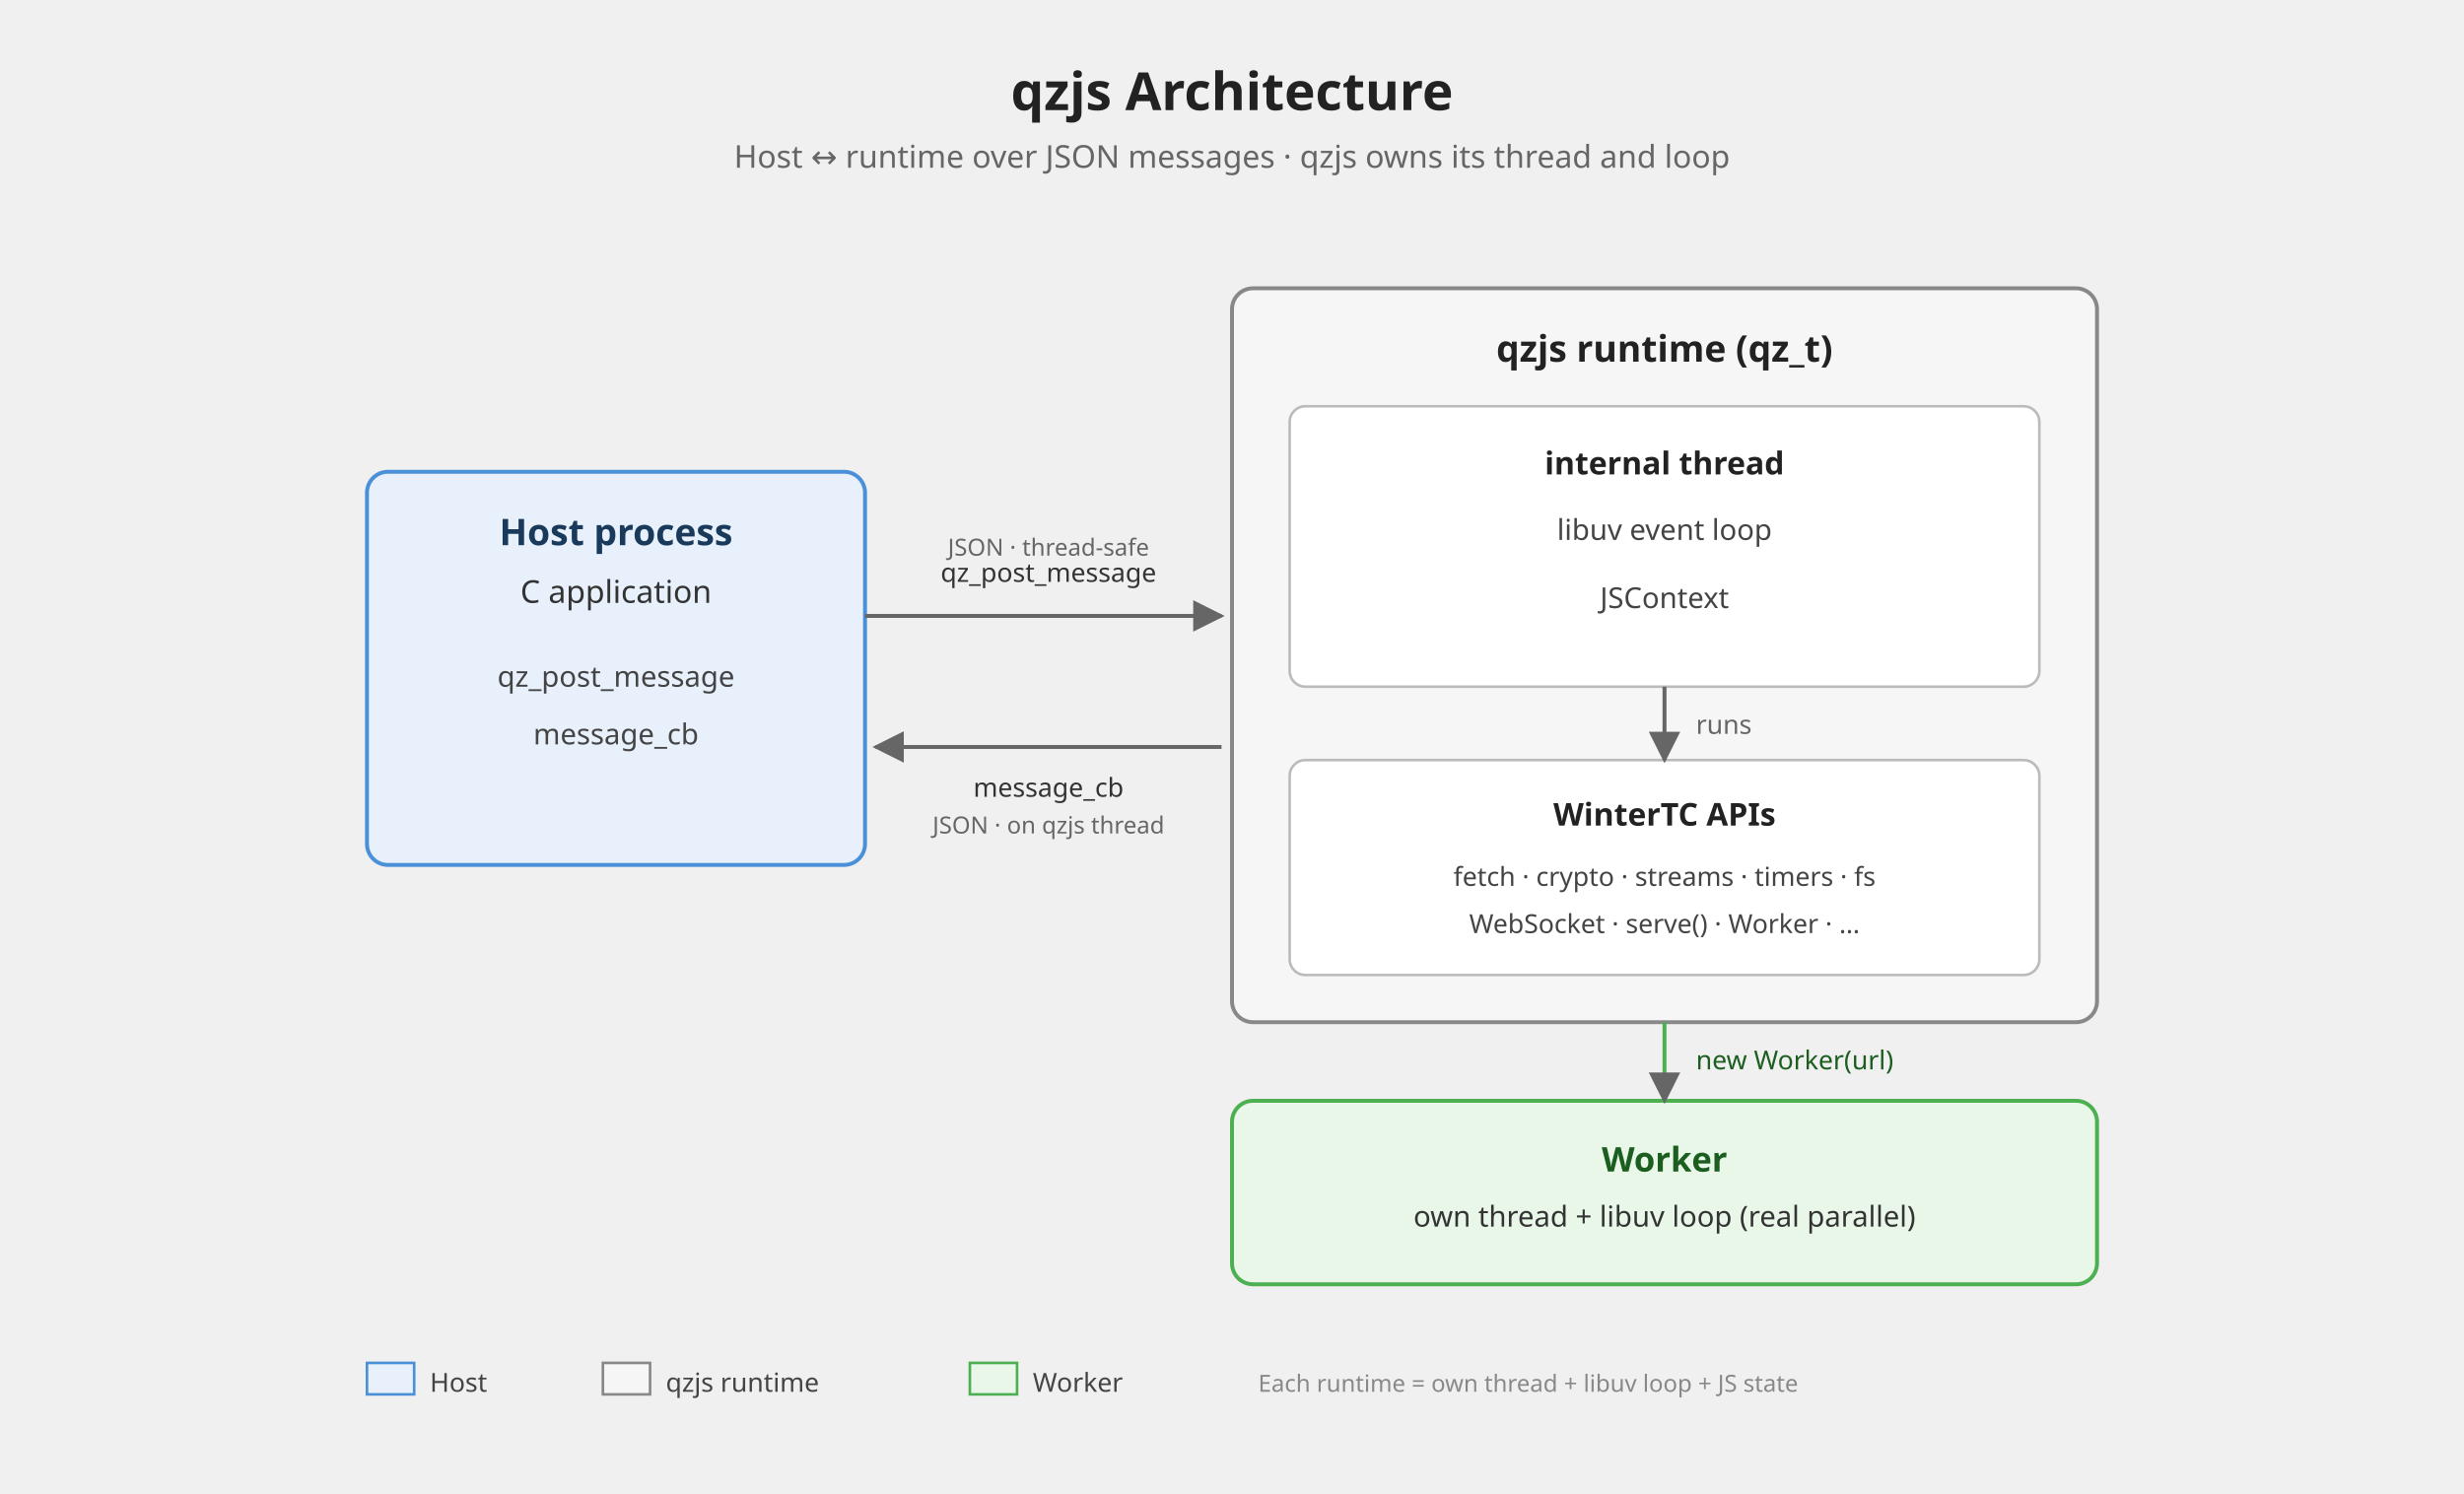
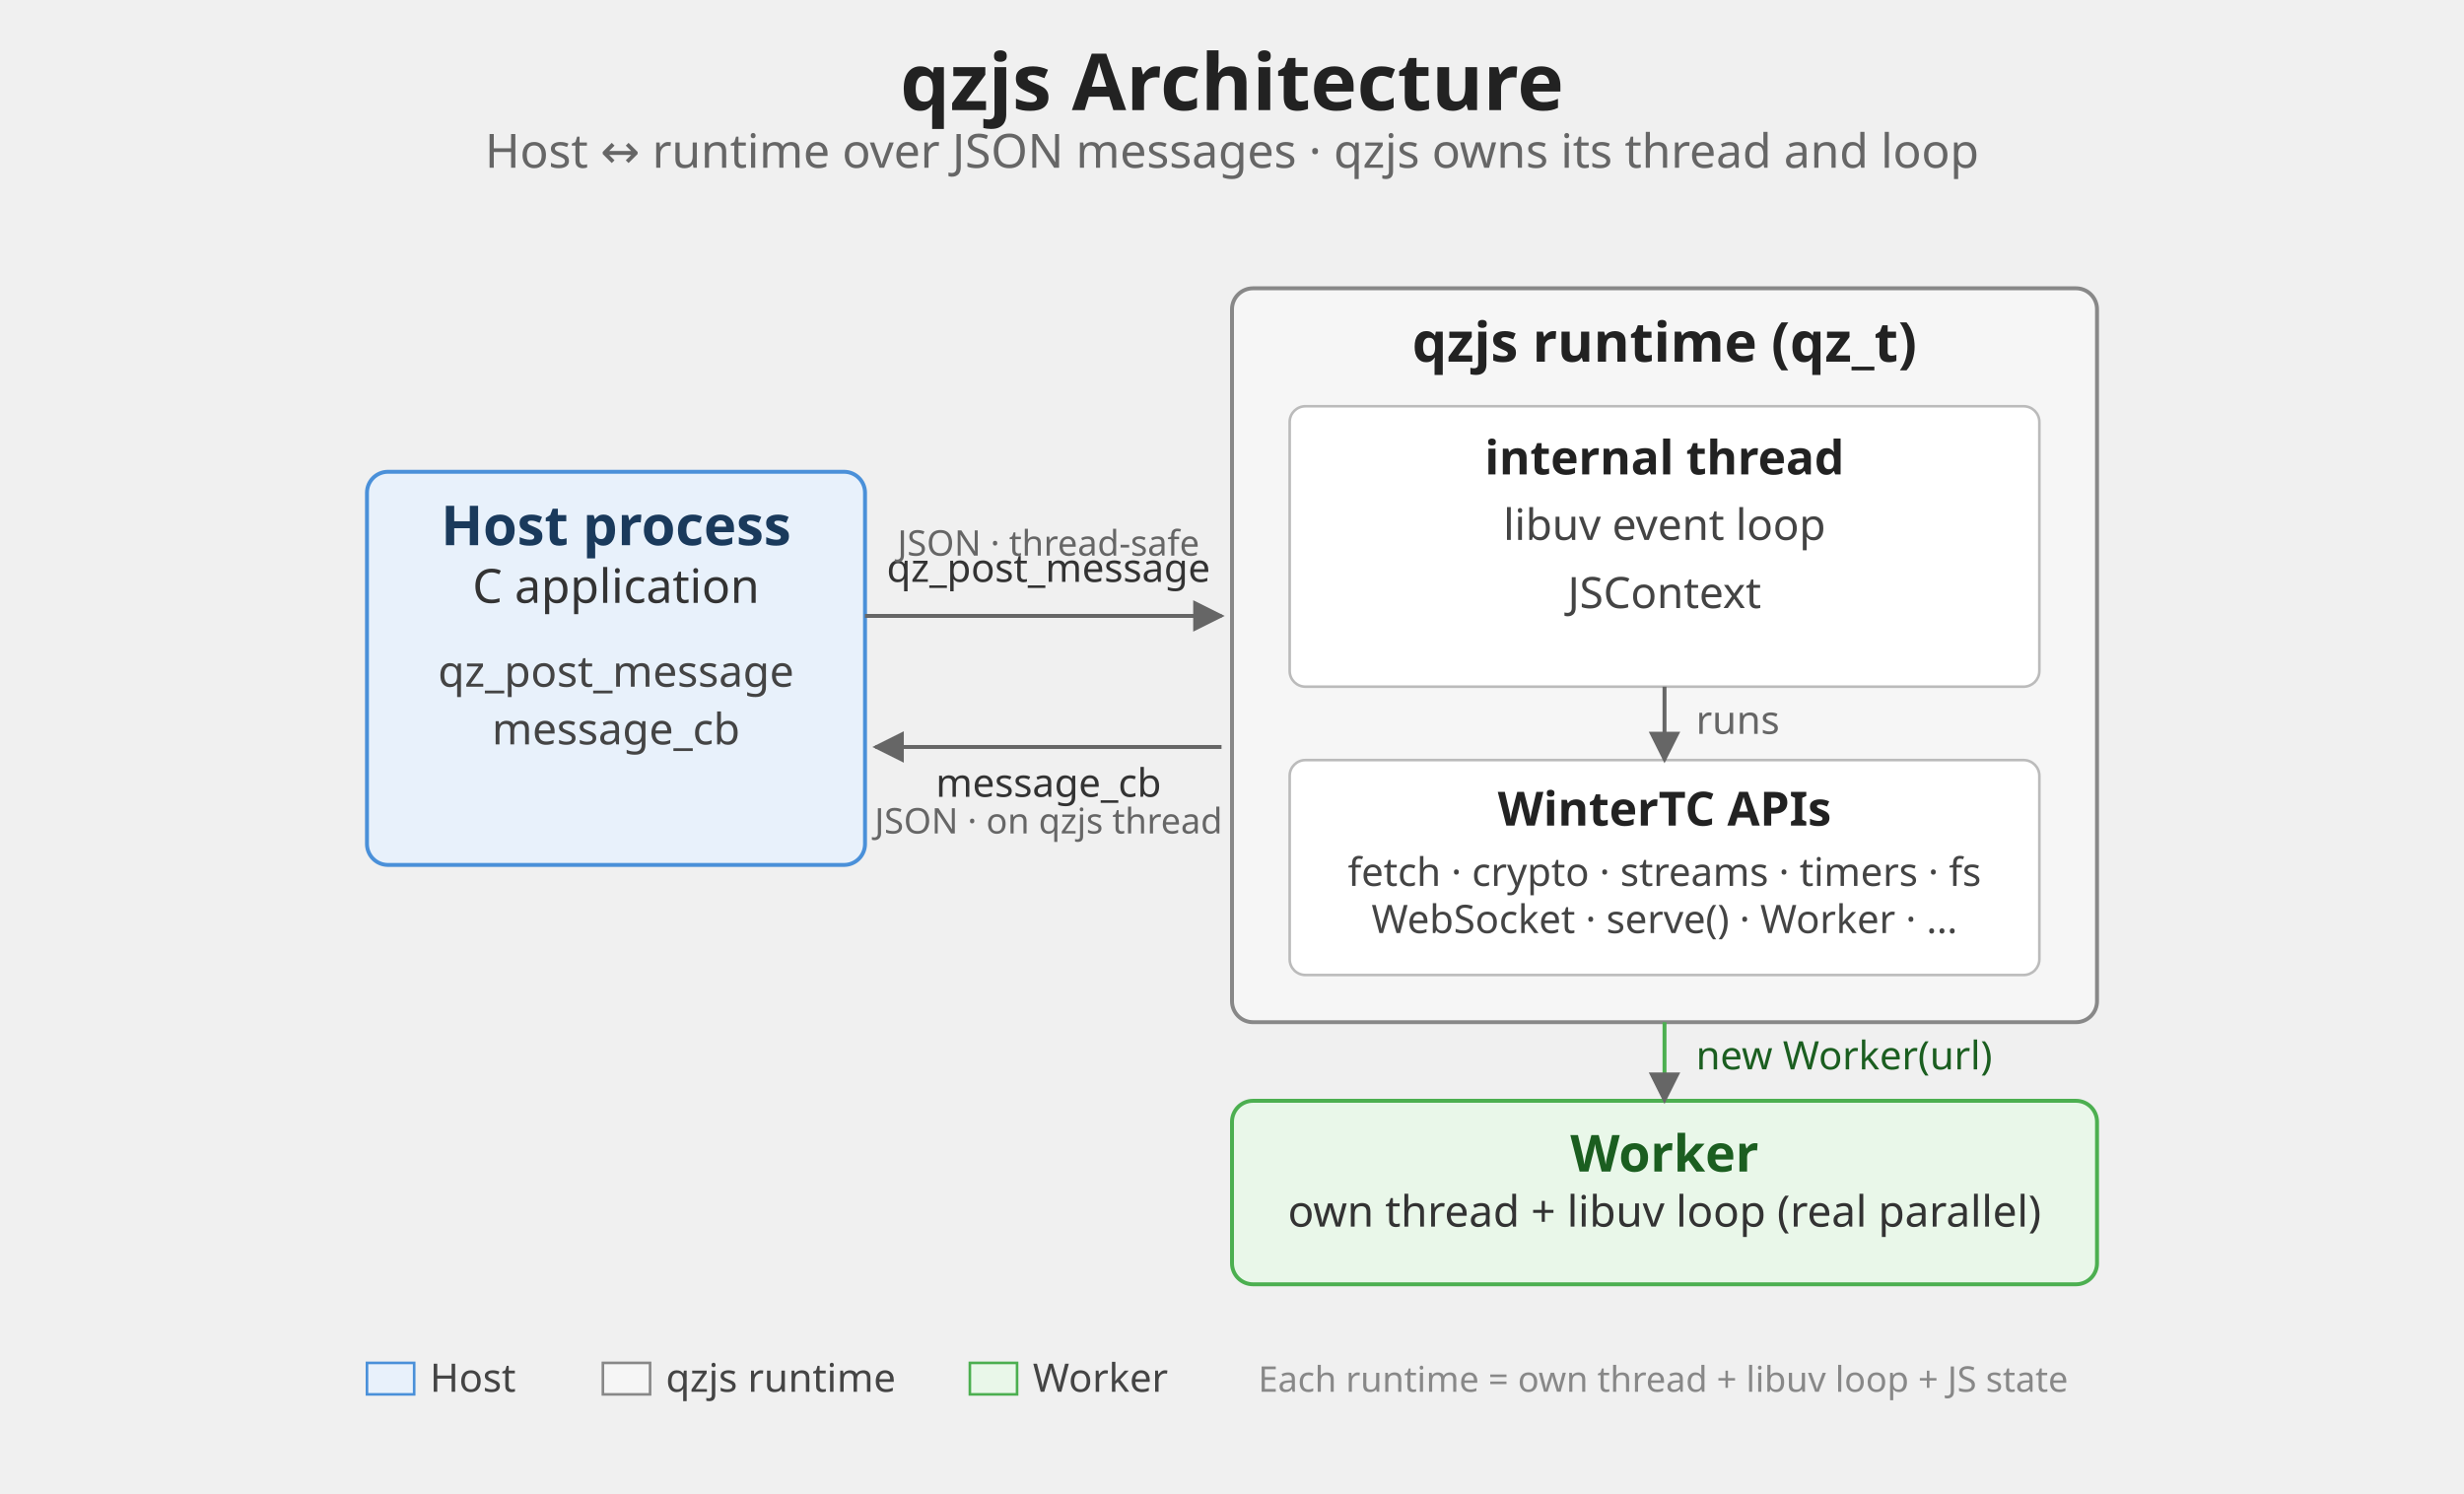
<svg xmlns="http://www.w3.org/2000/svg" viewBox="0 0 940 570" font-family="sans-serif">
  <defs>
    <marker id="arrow" viewBox="0 0 10 10" refX="9" refY="5" markerWidth="8" markerHeight="8" orient="auto-start-reverse">
      <path d="M0,0 L10,5 L0,10 z" fill="#666" />
    </marker>
  </defs>
  <g transform="translate(100,0)">
-     <text x="370" y="42" font-size="20" font-weight="bold" fill="#222" text-anchor="middle">qzjs Architecture</text>
-     <text x="370" y="64" font-size="12" fill="#666" text-anchor="middle">Host ↔ runtime over JSON messages · qzjs owns its thread and loop</text>
+     <text x="370" y="42" font-size="30.0" font-weight="bold" fill="#222" text-anchor="middle">qzjs Architecture</text>
+     <text x="370" y="64" font-size="18.0" fill="#666" text-anchor="middle">Host ↔ runtime over JSON messages · qzjs owns its thread and loop</text>
    <rect x="40" y="180" width="190" height="150" rx="8" fill="#e8f1fb" stroke="#4a90d9" stroke-width="1.5" />
-     <text x="135" y="208" font-size="14" font-weight="bold" fill="#1a3a5c" text-anchor="middle">Host process</text>
-     <text x="135" y="230" font-size="12" fill="#333" text-anchor="middle">C application</text>
-     <text x="135" y="262" font-size="11" fill="#444" text-anchor="middle">qz_post_message</text>
-     <text x="135" y="284" font-size="11" fill="#444" text-anchor="middle">message_cb</text>
+     <text x="135" y="208" font-size="21.0" font-weight="bold" fill="#1a3a5c" text-anchor="middle">Host process</text>
+     <text x="135" y="230" font-size="18.0" fill="#333" text-anchor="middle">C application</text>
+     <text x="135" y="262" font-size="16.5" fill="#444" text-anchor="middle">qz_post_message</text>
+     <text x="135" y="284" font-size="16.5" fill="#444" text-anchor="middle">message_cb</text>
    <rect x="370" y="110" width="330" height="280" rx="8" fill="#f6f6f6" stroke="#888" stroke-width="1.5" />
-     <text x="535" y="138" font-size="14" font-weight="bold" fill="#222" text-anchor="middle">qzjs runtime (qz_t)</text>
+     <text x="535" y="138" font-size="21.0" font-weight="bold" fill="#222" text-anchor="middle">qzjs runtime (qz_t)</text>
    <rect x="392" y="155" width="286" height="107" rx="6" fill="#ffffff" stroke="#bbb" stroke-width="1" />
-     <text x="535" y="181" font-size="12" font-weight="bold" fill="#222" text-anchor="middle">internal thread</text>
-     <text x="535" y="206" font-size="11" fill="#444" text-anchor="middle">libuv event loop</text>
-     <text x="535" y="232" font-size="11" fill="#444" text-anchor="middle">JSContext</text>
+     <text x="535" y="181" font-size="18.0" font-weight="bold" fill="#222" text-anchor="middle">internal thread</text>
+     <text x="535" y="206" font-size="16.5" fill="#444" text-anchor="middle">libuv event loop</text>
+     <text x="535" y="232" font-size="16.5" fill="#444" text-anchor="middle">JSContext</text>
    <rect x="392" y="290" width="286" height="82" rx="6" fill="#ffffff" stroke="#bbb" stroke-width="1" />
-     <text x="535" y="315" font-size="12" font-weight="bold" fill="#222" text-anchor="middle">WinterTC APIs</text>
-     <text x="535" y="338" font-size="10" fill="#444" text-anchor="middle">fetch · crypto · streams · timers · fs</text>
-     <text x="535" y="356" font-size="10" fill="#444" text-anchor="middle">WebSocket · serve() · Worker · …</text>
+     <text x="535" y="315" font-size="18.0" font-weight="bold" fill="#222" text-anchor="middle">WinterTC APIs</text>
+     <text x="535" y="338" font-size="15.0" fill="#444" text-anchor="middle">fetch · crypto · streams · timers · fs</text>
+     <text x="535" y="356" font-size="15.0" fill="#444" text-anchor="middle">WebSocket · serve() · Worker · …</text>
    <path d="M535,262 L535,290" marker-end="url(#arrow)" stroke="#666" stroke-width="1.5" fill="none" />
-     <text x="547" y="280" font-size="10" fill="#666">runs</text>
+     <text x="547" y="280" font-size="15.0" fill="#666">runs</text>
    <rect x="370" y="420" width="330" height="70" rx="8" fill="#e9f7e9" stroke="#4caf50" stroke-width="1.5" />
-     <text x="535" y="447" font-size="13" font-weight="bold" fill="#1b5e20" text-anchor="middle">Worker</text>
-     <text x="535" y="468" font-size="11" fill="#333" text-anchor="middle">own thread + libuv loop (real parallel)</text>
+     <text x="535" y="447" font-size="19.5" font-weight="bold" fill="#1b5e20" text-anchor="middle">Worker</text>
+     <text x="535" y="468" font-size="16.5" fill="#333" text-anchor="middle">own thread + libuv loop (real parallel)</text>
    <path d="M535,390 L535,420" marker-end="url(#arrow)" stroke="#4caf50" stroke-width="1.5" fill="none" />
-     <text x="547" y="408" font-size="10" fill="#1b5e20">new Worker(url)</text>
+     <text x="547" y="408" font-size="15.0" fill="#1b5e20">new Worker(url)</text>
    <path d="M230,235 L366,235" marker-end="url(#arrow)" stroke="#666" stroke-width="1.5" fill="none" />
-     <text x="300" y="222" font-size="10" fill="#333" text-anchor="middle">qz_post_message</text>
-     <text x="300" y="212" font-size="9" fill="#666" text-anchor="middle">JSON · thread-safe</text>
+     <text x="300" y="222" font-size="15.0" fill="#333" text-anchor="middle">qz_post_message</text>
+     <text x="300" y="212" font-size="13.5" fill="#666" text-anchor="middle">JSON · thread-safe</text>
    <path d="M366,285 L234,285" marker-end="url(#arrow)" stroke="#666" stroke-width="1.5" fill="none" />
-     <text x="300" y="304" font-size="10" fill="#333" text-anchor="middle">message_cb</text>
-     <text x="300" y="318" font-size="9" fill="#666" text-anchor="middle">JSON · on qzjs thread</text>
+     <text x="300" y="304" font-size="15.0" fill="#333" text-anchor="middle">message_cb</text>
+     <text x="300" y="318" font-size="13.5" fill="#666" text-anchor="middle">JSON · on qzjs thread</text>
    <g transform="translate(40, 520)">
      <rect x="0" y="0" width="18" height="12" fill="#e8f1fb" stroke="#4a90d9" stroke-width="1" />
-       <text x="24" y="11" font-size="10" fill="#444">Host</text>
+       <text x="24" y="11" font-size="15.0" fill="#444">Host</text>
      <rect x="90" y="0" width="18" height="12" fill="#f6f6f6" stroke="#888" stroke-width="1" />
-       <text x="114" y="11" font-size="10" fill="#444">qzjs runtime</text>
+       <text x="114" y="11" font-size="15.0" fill="#444">qzjs runtime</text>
      <rect x="230" y="0" width="18" height="12" fill="#e9f7e9" stroke="#4caf50" stroke-width="1" />
-       <text x="254" y="11" font-size="10" fill="#444">Worker</text>
-       <text x="340" y="11" font-size="9" fill="#888">Each runtime = own thread + libuv loop + JS state</text>
+       <text x="254" y="11" font-size="15.0" fill="#444">Worker</text>
+       <text x="340" y="11" font-size="13.5" fill="#888">Each runtime = own thread + libuv loop + JS state</text>
    </g>
  </g>
</svg>
